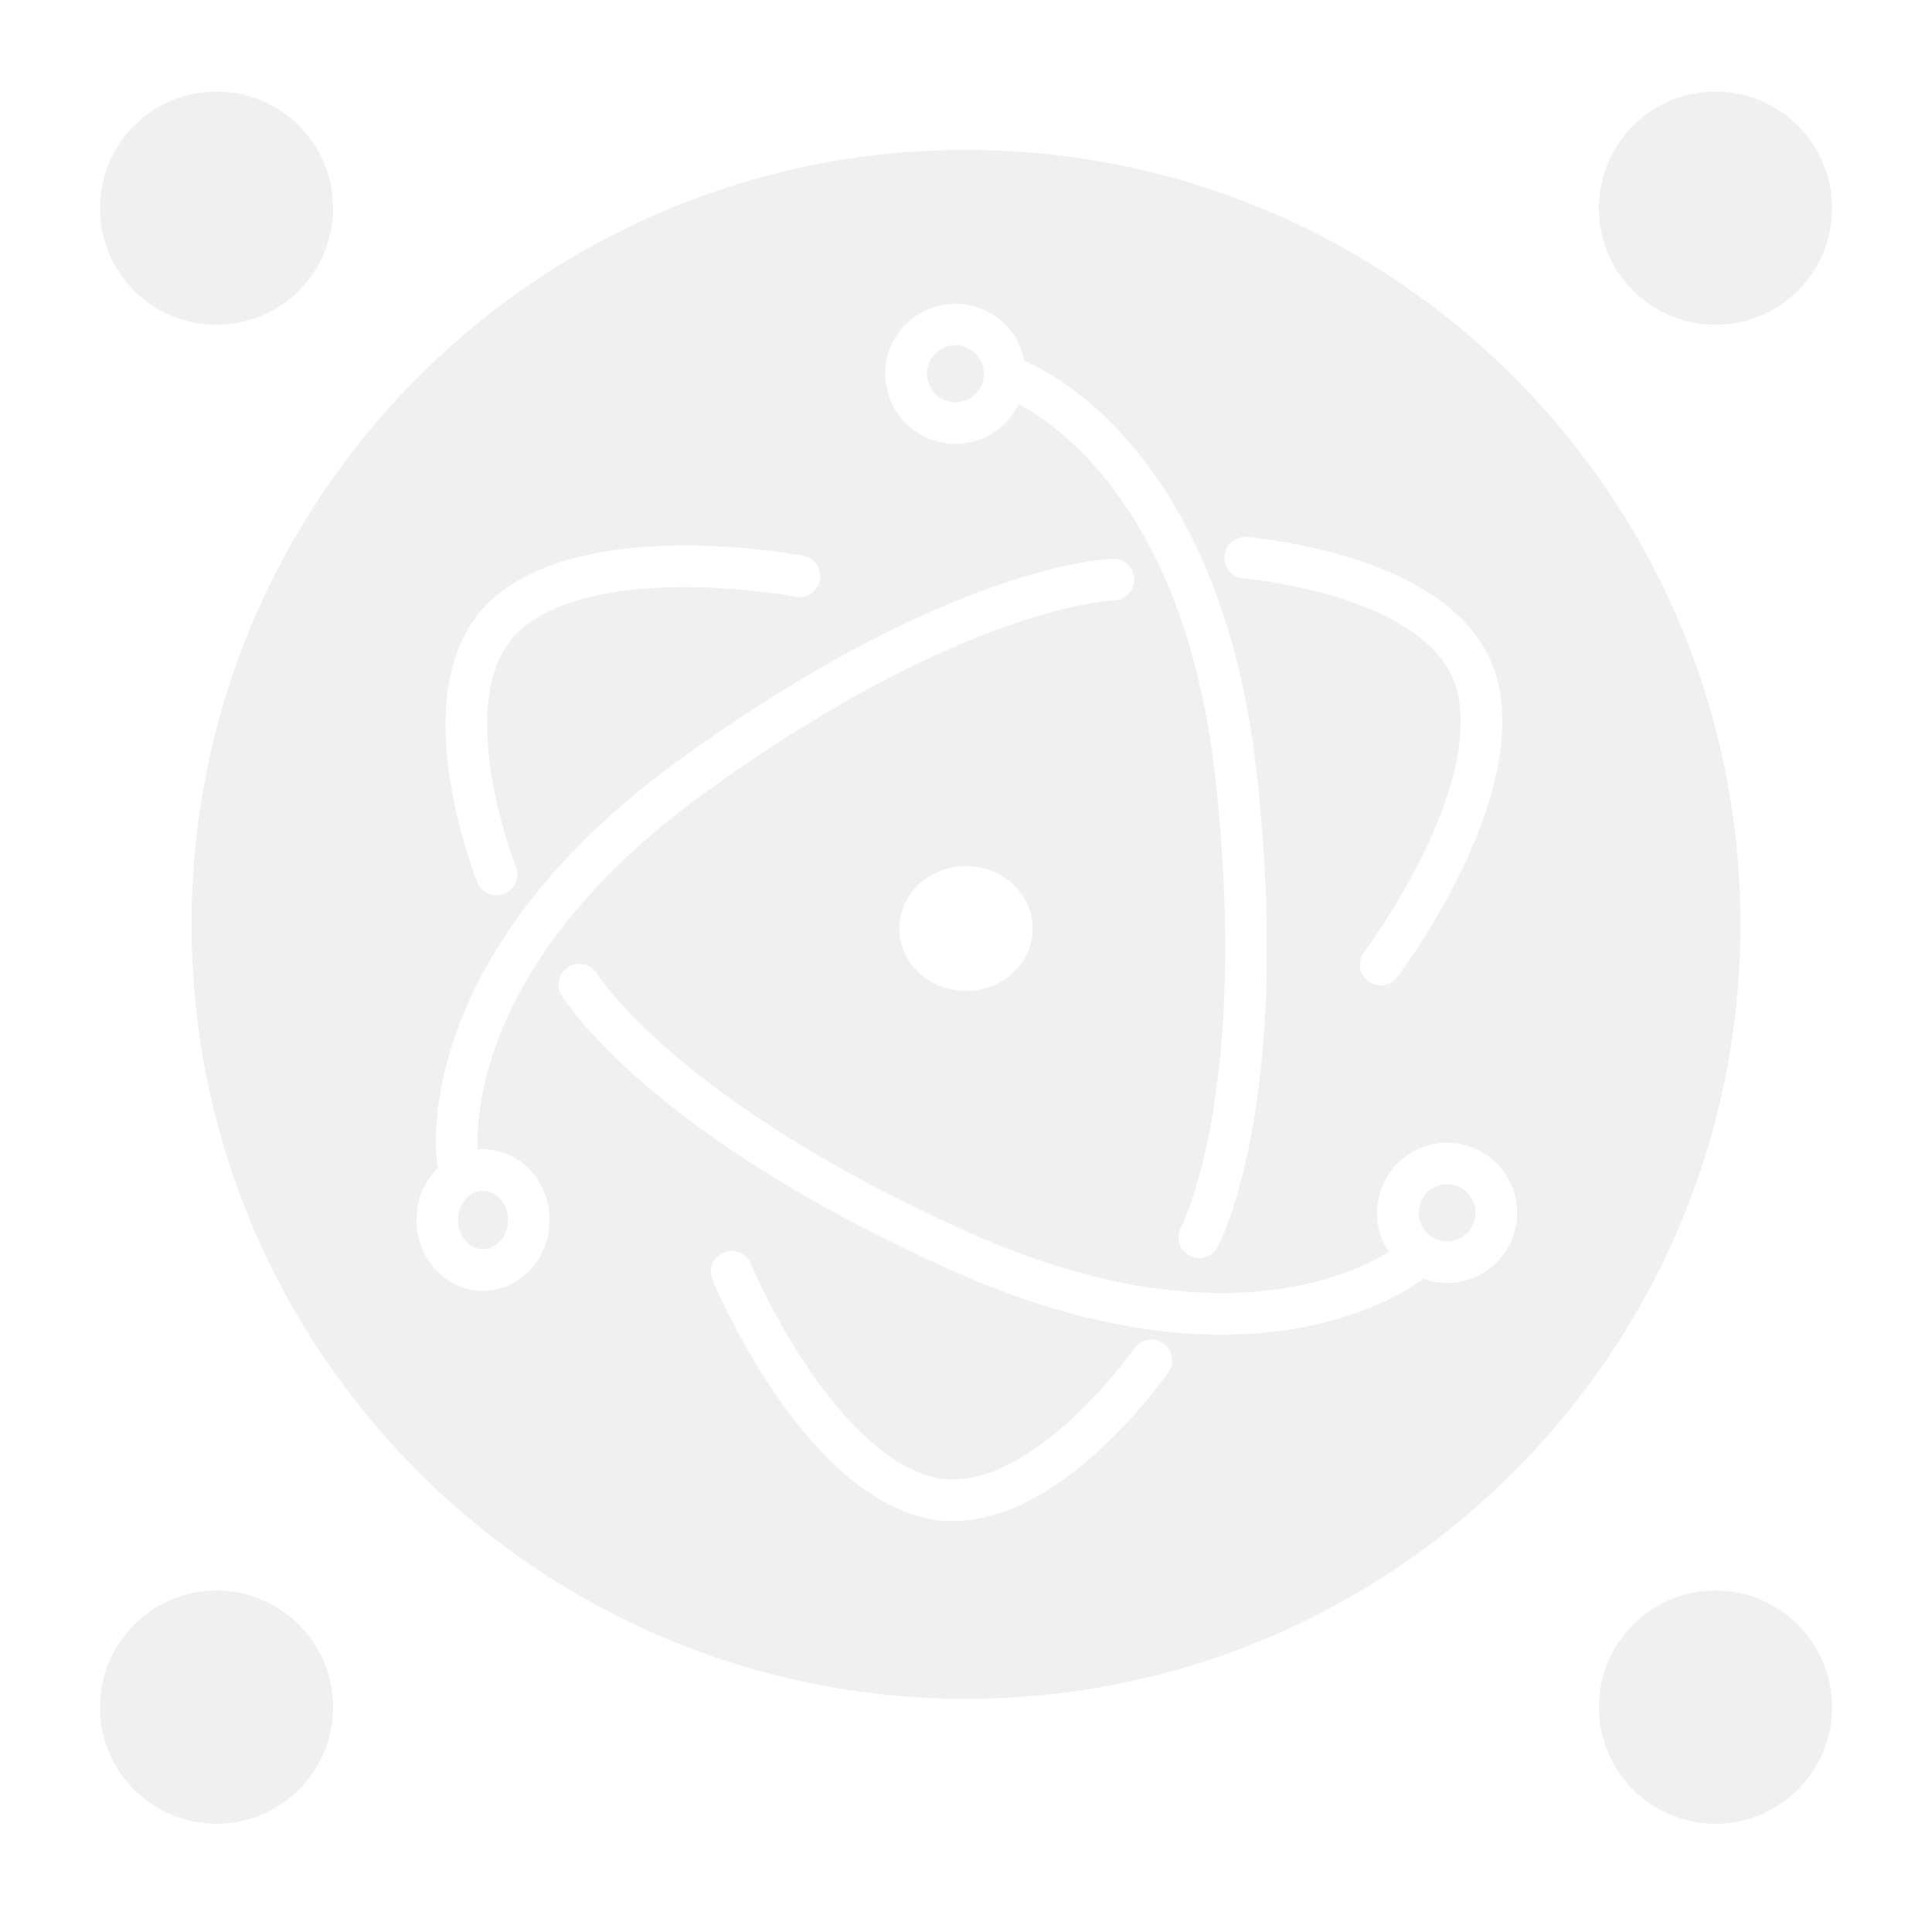
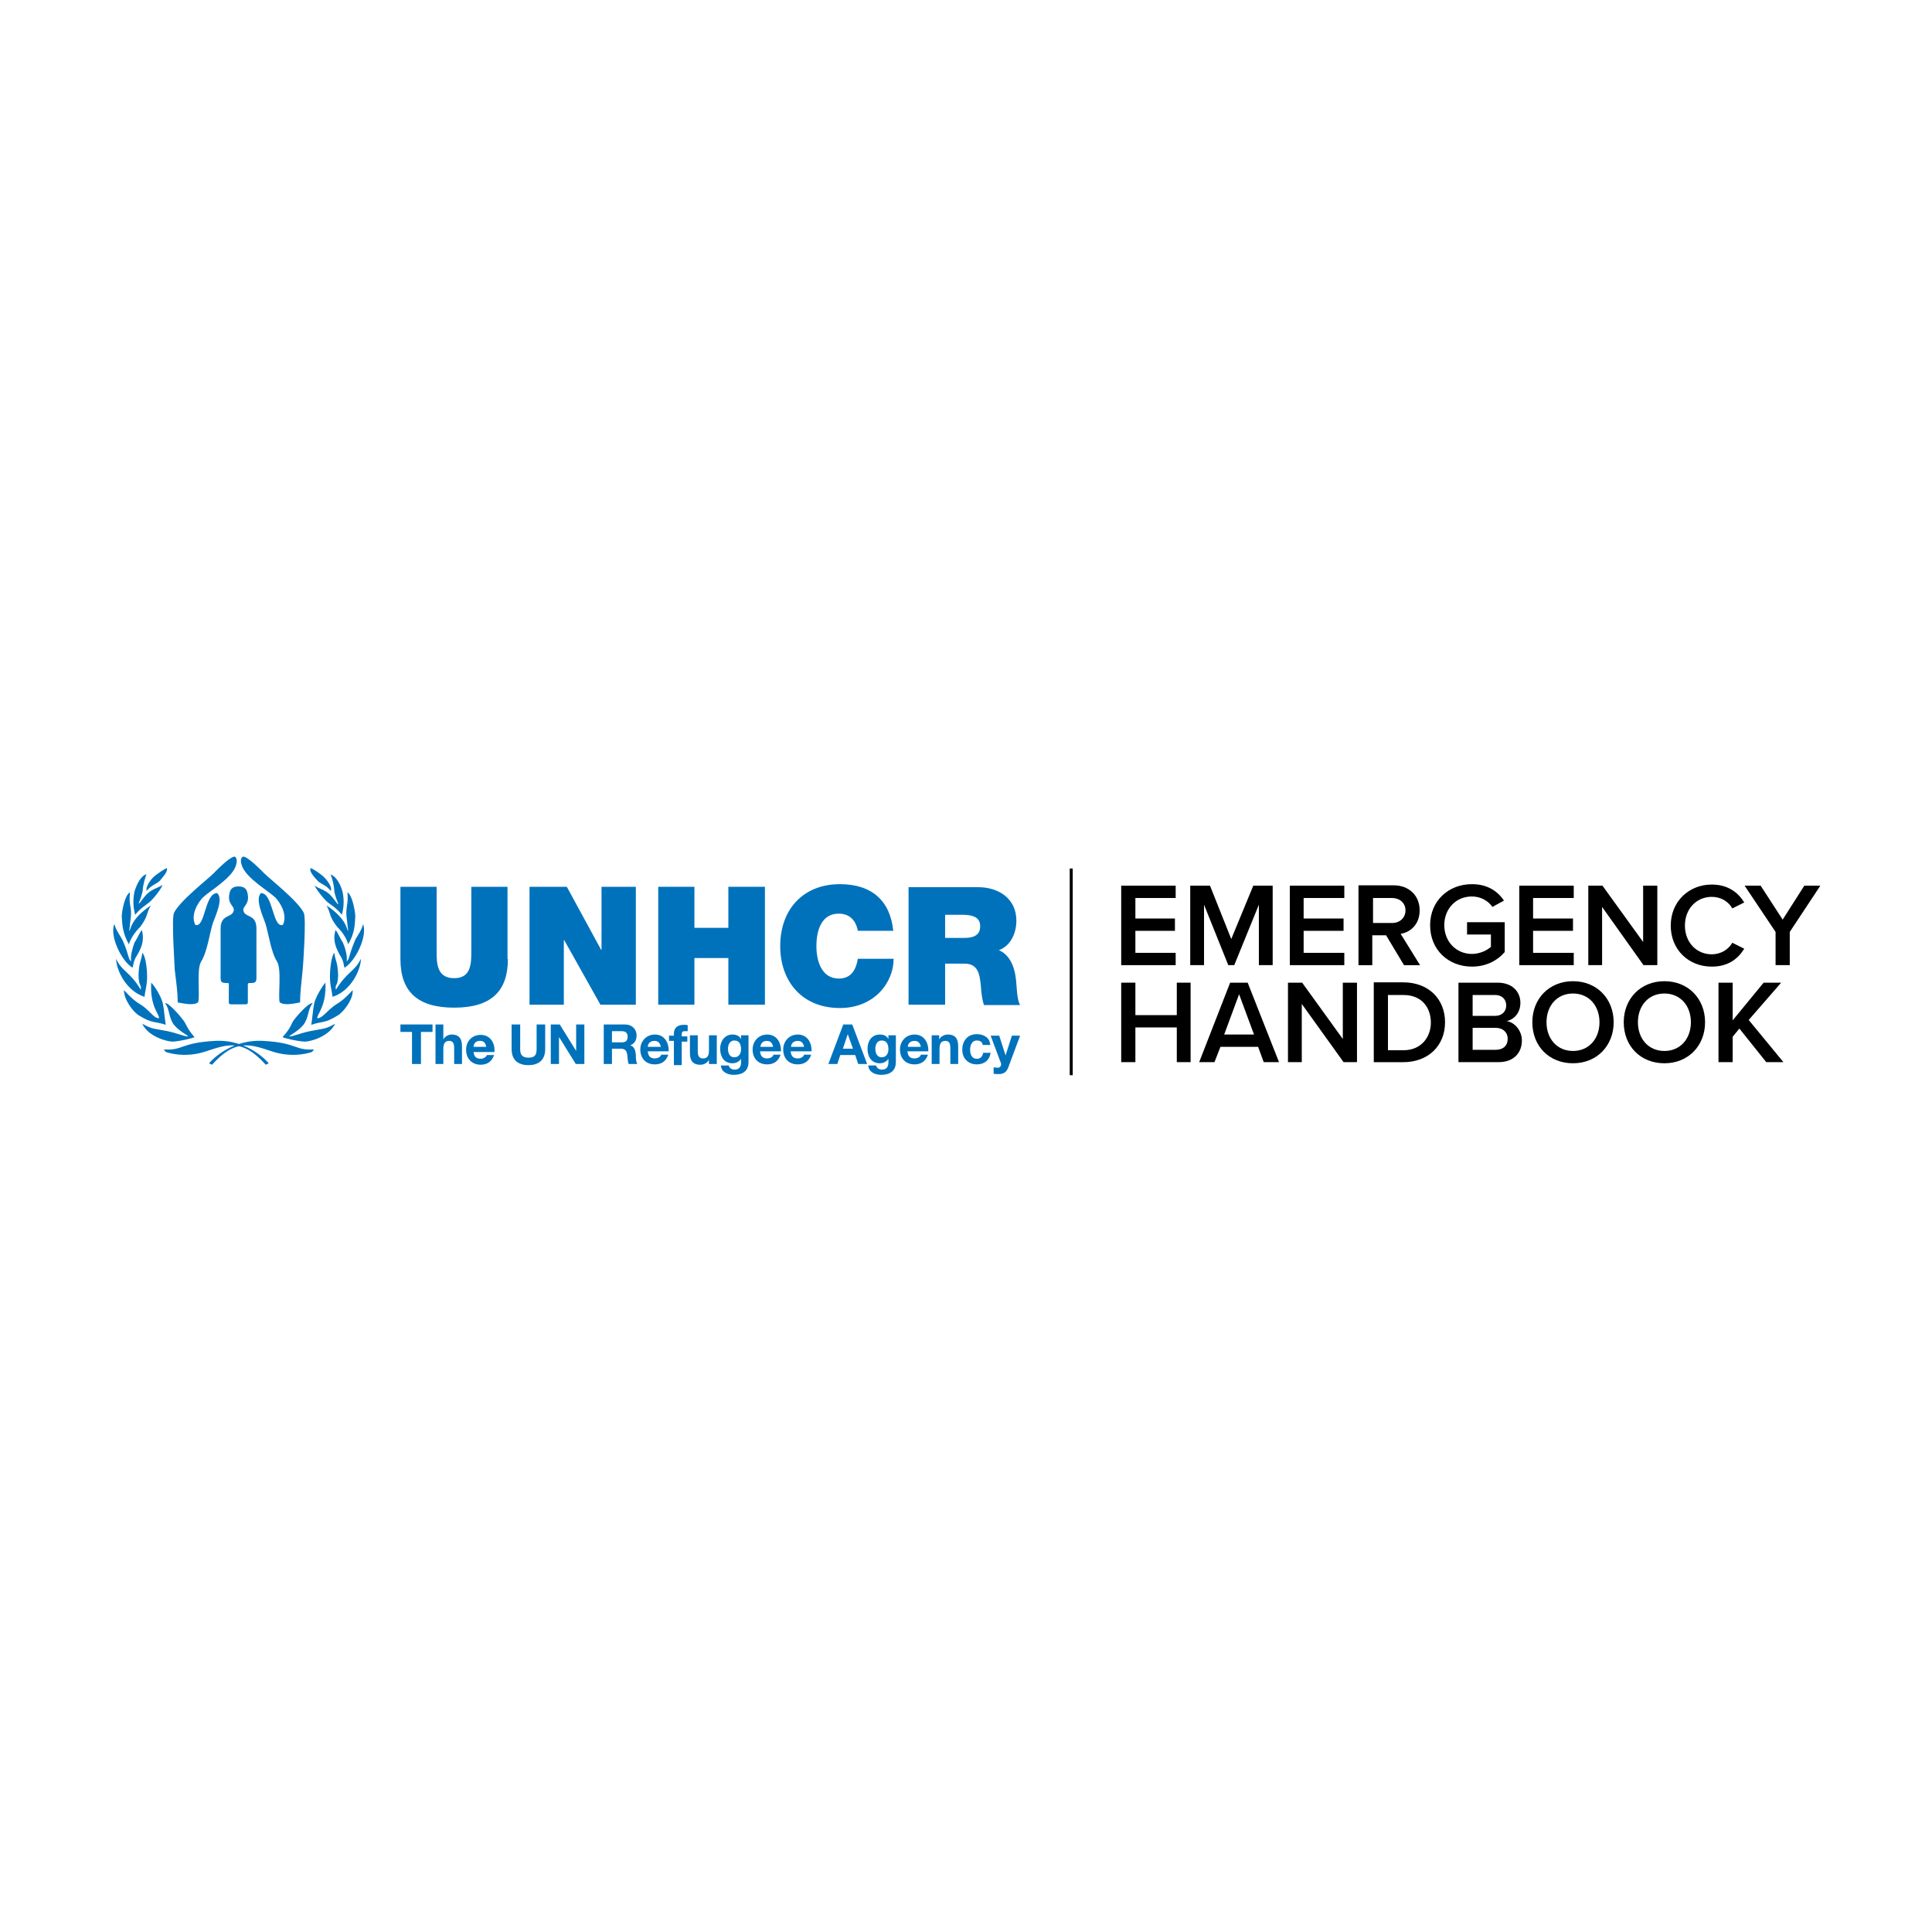
- <svg xmlns="http://www.w3.org/2000/svg" width="232" height="232" viewBox="0 0 232 232" fill="none">
-   <g filter="url(#filter0_b)">
-     <path d="M231.5 1V0.5H231H1H0.5V1V231V231.5H1H231H231.5V231V1ZM40.5 25C40.5 33.008 34.008 39.5 26 39.5C17.992 39.5 11.5 33.008 11.5 25C11.5 16.992 17.992 10.5 26 10.5C34.008 10.5 40.5 16.992 40.5 25ZM220.5 25C220.5 33.008 214.008 39.5 206 39.5C197.992 39.5 191.5 33.008 191.5 25C191.5 16.992 197.992 10.5 206 10.5C214.008 10.5 220.5 16.992 220.5 25ZM40.5 205C40.5 213.008 34.008 219.5 26 219.5C17.992 219.5 11.5 213.008 11.5 205C11.5 196.992 17.992 190.5 26 190.5C34.008 190.5 40.5 196.992 40.5 205ZM220.5 205C220.5 213.008 214.008 219.5 206 219.5C197.992 219.5 191.5 213.008 191.5 205C191.5 196.992 197.992 190.5 206 190.5C214.008 190.5 220.5 196.992 220.5 205ZM209.5 111C209.5 162.639 167.639 204.5 116 204.5C64.361 204.5 22.5 162.639 22.5 111C22.5 59.361 64.361 17.5 116 17.5C167.639 17.5 209.5 59.361 209.5 111Z" fill="white" stroke="white" />
-     <path d="M63.5 146.5C63.5 149.959 60.897 152.5 58 152.5C55.103 152.5 52.5 149.959 52.5 146.5C52.5 143.041 55.103 140.5 58 140.5C60.897 140.5 63.5 143.041 63.5 146.5Z" stroke="white" stroke-width="5" />
-     <path d="M54.986 139.466C54.986 139.466 51.197 116.315 83.187 93.165C115.178 70.014 133.698 69.593 133.698 69.593" stroke="white" stroke-width="5" stroke-linecap="round" />
-     <path d="M178.902 142.686C177.27 139.853 173.652 138.88 170.819 140.512C167.987 142.144 167.014 145.762 168.646 148.595C170.277 151.427 173.896 152.4 176.728 150.768C179.561 149.137 180.534 145.518 178.902 142.686Z" stroke="white" stroke-width="5" />
-     <path d="M169.409 151.555C169.409 151.555 151.24 166.394 115.211 150.232C79.182 134.07 69.572 118.232 69.572 118.232" stroke="white" stroke-width="5" stroke-linecap="round" />
-     <path d="M109.577 41.971C107.966 44.814 108.964 48.426 111.808 50.038C114.651 51.65 118.263 50.651 119.875 47.807C121.487 44.964 120.488 41.352 117.645 39.74C114.801 38.129 111.189 39.127 109.577 41.971Z" stroke="white" stroke-width="5" />
-     <path d="M122.038 45.647C122.038 45.647 144.047 53.767 148.412 93.013C152.778 132.259 144.012 148.579 144.012 148.579" stroke="white" stroke-width="5" stroke-linecap="round" />
-     <path d="M59.633 105C59.633 105 50.437 82.104 61.305 73.362C72.174 64.619 96 69.199 96 69.199" stroke="white" stroke-width="5" stroke-linecap="round" />
-     <path d="M149.532 66.978C149.532 66.978 174.391 68.913 177.477 82.638C180.564 96.363 165.799 115.833 165.799 115.833" stroke="white" stroke-width="5" stroke-linecap="round" />
-     <path d="M138.248 163.363C138.248 163.363 124.023 183.841 110.618 179.573C97.213 175.305 87.866 152.728 87.866 152.728" stroke="white" stroke-width="5" stroke-linecap="round" />
-     <path d="M116 119C120.418 119 124 115.642 124 111.5C124 107.358 120.418 104 116 104C111.582 104 108 107.358 108 111.5C108 115.642 111.582 119 116 119Z" fill="white" />
-   </g>
-   <defs>
-     <filter id="filter0_b" x="-4" y="-4" width="240" height="240" filterUnits="userSpaceOnUse" color-interpolation-filters="sRGB">
-       <feFlood flood-opacity="0" result="BackgroundImageFix" />
-       <feGaussianBlur in="BackgroundImage" stdDeviation="2" />
-       <feComposite in2="SourceAlpha" operator="in" result="effect1_backgroundBlur" />
-       <feBlend mode="normal" in="SourceGraphic" in2="effect1_backgroundBlur" result="shape" />
-     </filter>
-   </defs>
+ <svg xmlns="http://www.w3.org/2000/svg" width="512" height="512" viewBox="0 0 512 512" fill="none">
+   <rect width="512" height="512" fill="white" />
+   <path fill-rule="evenodd" clip-rule="evenodd" d="M65.09 266.152C65.781 266.152 65.683 265.757 65.683 265.065V261.506C65.683 260.813 65.584 260.517 66.078 260.517C67.561 260.517 67.957 260.418 67.957 259.133V246.082C67.957 242.523 65.485 243.116 64.694 241.831C63.705 240.051 66.573 240.051 65.485 236.294C65.188 235.404 64.496 234.91 63.211 234.91C61.926 234.91 61.234 235.404 60.937 236.294C59.849 240.051 62.816 240.051 61.728 241.831C61.036 243.116 58.465 242.523 58.465 246.082V259.133C58.465 260.418 58.861 260.517 60.344 260.517C60.739 260.517 60.64 260.715 60.64 261.506V265.065C60.64 265.757 60.542 266.152 61.234 266.152H65.09Z" fill="#0072BC" />
+   <path fill-rule="evenodd" clip-rule="evenodd" d="M53.719 237.875C52.434 239.26 50.456 242.423 51.742 245.093C54.411 246.081 54.214 236.59 57.575 236.689C59.256 238.271 57.081 242.72 56.389 244.697C55.598 247.169 54.906 252.31 53.324 254.782C52.038 256.858 53.027 263.383 52.533 265.558C51.445 266.646 48.38 265.855 47.095 265.657C47.095 263.087 46.798 261.109 46.304 256.957C46.304 256.166 45.414 243.412 46.106 241.929C47.589 238.765 55.499 232.635 56.586 231.449C57.575 230.46 60.937 227 62.222 227C63.112 227.593 62.617 229.076 62.419 229.669C61.134 232.932 55.598 236.096 53.719 237.875Z" fill="#0072BC" />
+   <path fill-rule="evenodd" clip-rule="evenodd" d="M72.999 237.875C74.284 239.26 76.261 242.423 74.976 245.093C72.207 246.081 72.405 236.59 69.143 236.689C67.561 238.271 69.637 242.72 70.329 244.697C71.12 247.169 71.812 252.31 73.394 254.782C74.679 256.858 73.691 263.383 74.086 265.558C75.272 266.646 78.238 265.855 79.524 265.657C79.524 263.087 79.82 261.109 80.216 256.957C80.315 256.166 81.204 243.412 80.512 241.929C79.029 238.765 71.12 232.635 70.032 231.449C69.044 230.46 65.682 227 64.397 227C63.408 227.593 64.001 229.076 64.199 229.669C65.583 232.932 71.12 236.096 72.999 237.875Z" fill="#0072BC" />
+   <path fill-rule="evenodd" clip-rule="evenodd" d="M39.976 238.767C38.79 239.854 37.504 240.349 35.824 242.425C35.132 239.953 35.329 237.778 35.626 236.295C36.219 234.417 37.208 232.242 38.79 231.648C38.493 232.736 37.9 234.219 37.801 236.196C37.109 238.965 36.713 239.064 36.812 239.459C37.01 239.459 37.9 237.976 38.987 236.888C40.273 235.603 41.953 235.307 43.041 234.516C42.942 235.01 41.953 236.691 39.976 238.767Z" fill="#0072BC" />
+   <path fill-rule="evenodd" clip-rule="evenodd" d="M34.144 250.239C32.562 247.372 32.364 245.196 32.266 242.725C32.364 241.044 33.155 237.089 34.441 236.496C34.045 240.055 35.034 240.352 34.638 243.318C34.638 243.516 34.243 246.581 34.243 246.679C34.737 246.581 34.243 243.812 39.977 239.956C38.692 242.132 39.285 242.824 37.11 245.691C34.441 248.261 34.045 250.832 34.144 250.239Z" fill="#0072BC" />
+   <path fill-rule="evenodd" clip-rule="evenodd" d="M36.418 253.002C35.232 254.781 35.429 255.572 35.133 256.462C32.266 254.781 29.003 248.157 30.288 244.895C31.079 247.366 32.068 247.959 32.859 250.036C34.144 253.101 33.946 254.089 34.737 254.781C34.54 253.199 35.133 251.222 35.627 249.838C36.418 248.652 37.011 247.07 37.605 246.476C38.198 248.849 37.802 250.629 36.418 253.002Z" fill="#0072BC" />
+   <path fill-rule="evenodd" clip-rule="evenodd" d="M38.987 258.638C38.987 261.208 38.493 262.296 38.295 264.174C33.352 262.592 30.781 256.957 30.781 254.09C32.264 257.451 34.439 257.451 37.306 262.296C37.504 260.516 36.812 261.801 36.713 258.44C36.812 254.782 37.504 254.683 37.702 252.508C38.691 253.398 38.987 257.352 38.987 258.638Z" fill="#0072BC" />
+   <path fill-rule="evenodd" clip-rule="evenodd" d="M43.141 265.856C43.536 267.734 43.635 269.909 43.932 271.59C41.065 270.601 40.373 271.293 37.011 269.217C35.429 268.426 32.76 264.867 32.859 262.395C36.22 266.053 36.715 265.658 38.395 267.042C39.878 268.229 41.065 270.008 42.152 269.81C42.251 268.822 39.681 266.647 40.076 260.418C40.768 261.011 42.647 263.878 43.141 265.856Z" fill="#0072BC" />
+   <path fill-rule="evenodd" clip-rule="evenodd" d="M48.677 270.506C49.567 271.792 49.369 272.286 51.544 274.857C50.951 275.153 47.787 275.944 45.711 276.043C44.327 276.043 39.285 274.758 37.703 271.297C40.57 272.879 40.57 272.484 44.426 273.275C47.194 273.868 49.072 274.758 49.863 274.659C49.666 274.263 47.589 273.374 46.106 271.594C44.623 269.617 45.019 267.441 43.734 265.86C44.623 265.563 47.985 269.518 48.677 270.506Z" fill="#0072BC" />
+   <path fill-rule="evenodd" clip-rule="evenodd" d="M86.444 238.766C87.631 239.853 88.916 240.348 90.597 242.424C91.289 239.952 91.091 237.777 90.794 236.393C90.3 234.514 89.213 232.339 87.631 231.746C88.026 232.834 88.52 234.317 88.619 236.393C89.311 239.161 89.707 239.26 89.608 239.656C89.41 239.656 88.52 238.172 87.433 237.085C86.148 235.8 84.467 235.503 83.379 234.712C83.478 235.009 84.467 236.689 86.444 238.766Z" fill="#0072BC" />
+   <path fill-rule="evenodd" clip-rule="evenodd" d="M92.278 250.239C93.959 247.372 94.058 245.196 94.157 242.725C94.058 241.044 93.267 237.089 92.081 236.496C92.377 240.055 91.487 240.352 91.883 243.318C91.883 243.516 92.278 246.581 92.278 246.679C91.784 246.581 92.278 243.812 86.544 239.956C87.73 242.132 87.137 242.824 89.411 245.691C92.081 248.261 92.377 250.832 92.278 250.239Z" fill="#0072BC" />
+   <path fill-rule="evenodd" clip-rule="evenodd" d="M90.004 253.002C91.19 254.781 90.993 255.572 91.289 256.462C94.156 254.781 97.419 248.256 96.233 244.895C95.541 247.366 94.453 247.959 93.761 250.036C92.476 253.101 92.673 254.089 91.882 254.781C92.08 253.199 91.487 251.222 90.894 249.838C90.103 248.652 89.51 247.07 88.916 246.476C88.224 248.849 88.719 250.629 90.004 253.002Z" fill="#0072BC" />
+   <path fill-rule="evenodd" clip-rule="evenodd" d="M87.433 258.638C87.433 261.208 87.927 262.296 88.125 264.174C93.068 262.592 95.639 256.957 95.639 254.09C94.057 257.451 91.981 257.451 89.014 262.296C88.718 260.516 89.509 261.801 89.608 258.44C89.509 254.782 88.817 254.683 88.619 252.508C87.729 253.398 87.433 257.352 87.433 258.638Z" fill="#0072BC" />
+   <path fill-rule="evenodd" clip-rule="evenodd" d="M83.28 265.856C82.885 267.734 82.786 269.909 82.489 271.59C85.258 270.601 85.95 271.293 89.311 269.217C90.893 268.426 93.661 264.867 93.464 262.395C90.102 266.053 89.509 265.658 87.927 267.042C86.444 268.229 85.159 270.008 84.071 269.81C83.972 268.822 86.543 266.647 86.246 260.418C85.653 261.011 83.775 263.878 83.28 265.856Z" fill="#0072BC" />
+   <path fill-rule="evenodd" clip-rule="evenodd" d="M77.746 270.506C76.955 271.792 77.152 272.286 74.878 274.857C75.472 275.153 78.635 275.944 80.811 276.043C82.195 276.043 87.138 274.758 88.819 271.297C85.952 272.879 85.952 272.484 82.096 273.275C79.328 273.868 77.449 274.758 76.658 274.659C76.856 274.263 78.932 273.374 80.415 271.594C81.898 269.617 81.503 267.441 82.887 265.86C81.799 265.563 78.438 269.518 77.746 270.506Z" fill="#0072BC" />
+   <path fill-rule="evenodd" clip-rule="evenodd" d="M56.192 282.171L55.401 281.776C55.401 281.776 60.641 275.349 69.737 275.844C78.734 276.338 78.14 278.414 82.985 278.117C83.479 278.117 82.59 278.81 82.59 278.81C82.59 278.81 77.844 280.589 72.011 278.612C66.079 276.634 62.322 275.349 56.192 282.171Z" fill="#0072BC" />
+   <path fill-rule="evenodd" clip-rule="evenodd" d="M70.428 282.171L71.219 281.776C71.219 281.776 65.979 275.349 56.982 275.844C47.886 276.338 48.479 278.414 43.635 278.117C43.141 278.117 44.03 278.81 44.03 278.81C44.03 278.81 48.776 280.589 54.609 278.612C60.541 276.634 64.298 275.349 70.428 282.171Z" fill="#0072BC" />
+   <path fill-rule="evenodd" clip-rule="evenodd" d="M134.594 254.188C134.594 262.888 129.947 267.041 120.357 267.041C110.766 267.041 106.12 262.888 106.12 254.188V235.008H115.71V252.013C115.71 255.177 115.71 259.23 120.357 259.23C124.904 259.23 124.904 255.276 124.904 252.013V235.008H134.495V254.188H134.594Z" fill="#0072BC" />
+   <path fill-rule="evenodd" clip-rule="evenodd" d="M140.327 235.008H150.213L159.309 251.716H159.408V235.008H168.504V266.25H159.112L149.521 249.146H149.422V266.25H140.327V235.008Z" fill="#0072BC" />
+   <path fill-rule="evenodd" clip-rule="evenodd" d="M174.437 235.008H184.027V245.883H193.024V235.008H202.713V266.25H193.024V253.892H184.027V266.25H174.437V235.008Z" fill="#0072BC" />
+   <path fill-rule="evenodd" clip-rule="evenodd" d="M227.331 246.671C227.133 245.485 226.244 242.123 222.289 242.123C217.741 242.123 216.357 246.473 216.357 250.725C216.357 254.877 217.84 259.326 222.289 259.326C225.551 259.326 226.837 257.052 227.331 254.086H236.822C236.822 260.414 231.681 267.137 222.585 267.137C212.501 267.137 206.767 260.018 206.767 250.725C206.767 240.838 212.995 234.312 222.585 234.312C231.187 234.312 235.933 238.86 236.724 246.671H227.331Z" fill="#0072BC" />
+   <path fill-rule="evenodd" clip-rule="evenodd" d="M240.876 266.253H250.466V255.377H255.607C259.364 255.377 259.661 258.442 259.958 261.507C260.057 263.089 260.254 264.77 260.749 266.352H270.339C269.449 264.869 269.449 261.21 269.251 259.629C268.856 255.773 267.274 252.807 264.703 251.818C267.867 250.632 269.35 247.27 269.35 244.007C269.35 238.075 264.604 235.109 259.167 235.109H240.777V266.253H240.876ZM250.466 242.426H255.014C258.672 242.426 259.76 243.612 259.76 245.49C259.76 248.259 257.288 248.555 255.509 248.555H250.466V242.426Z" fill="#0072BC" />
+   <path fill-rule="evenodd" clip-rule="evenodd" d="M109.185 273.47H106.12V271.492H114.622V273.47H111.557V281.972H109.185V273.47Z" fill="#0072BC" />
+   <path fill-rule="evenodd" clip-rule="evenodd" d="M115.413 271.492H117.489V275.447C117.984 274.557 118.972 274.162 119.664 274.162C121.839 274.162 122.433 275.447 122.433 277.325V281.972H120.356V277.721C120.356 276.436 119.961 275.842 119.071 275.842C117.984 275.842 117.489 276.436 117.489 278.017V281.972H115.413V271.492Z" fill="#0072BC" />
+   <path fill-rule="evenodd" clip-rule="evenodd" d="M128.858 277.418C128.661 276.33 128.166 275.836 127.178 275.836C125.892 275.836 125.497 276.824 125.497 277.418H128.858ZM125.497 278.703C125.596 279.988 126.189 280.581 127.375 280.581C128.166 280.581 128.858 280.087 129.056 279.593H130.935C130.341 281.372 129.056 282.163 127.375 282.163C125.003 282.163 123.52 280.483 123.52 278.209C123.52 275.935 125.101 274.254 127.375 274.254C129.946 274.254 131.231 276.429 131.033 278.802H125.497V278.703Z" fill="#0072BC" />
+   <path fill-rule="evenodd" clip-rule="evenodd" d="M144.48 278.017C144.48 280.885 142.799 282.269 140.031 282.269C137.262 282.269 135.582 280.885 135.582 278.017V271.492H137.855V278.017C137.855 279.204 138.152 280.291 140.031 280.291C141.711 280.291 142.206 279.599 142.206 278.017V271.492H144.48V278.017Z" fill="#0072BC" />
+   <path fill-rule="evenodd" clip-rule="evenodd" d="M145.962 271.492H148.335L152.685 278.512V271.492H154.86V281.972H152.587L148.236 274.953H148.137V281.972H145.962V271.492Z" fill="#0072BC" />
+   <path fill-rule="evenodd" clip-rule="evenodd" d="M159.903 281.972H162.177V277.919H164.451C165.638 277.919 166.033 278.413 166.231 279.5C166.33 280.291 166.33 281.379 166.626 281.972H168.9C168.505 281.379 168.505 280.193 168.505 279.5C168.406 278.413 168.109 277.325 167.022 277.029C168.208 276.534 168.703 275.645 168.703 274.359C168.703 272.777 167.516 271.492 165.638 271.492H160.002V281.972H159.903ZM162.177 273.272H164.748C165.737 273.272 166.33 273.667 166.33 274.755C166.33 275.842 165.737 276.238 164.748 276.238H162.177V273.272Z" fill="#0072BC" />
+   <path fill-rule="evenodd" clip-rule="evenodd" d="M177.204 278.712C177.303 276.339 176.117 274.164 173.546 274.164C171.272 274.164 169.69 275.944 169.69 278.119C169.69 280.492 171.173 282.073 173.546 282.073C175.227 282.073 176.512 281.283 177.106 279.503H175.227C175.128 279.997 174.436 280.492 173.546 280.492C172.36 280.492 171.767 279.898 171.668 278.613H177.204V278.712ZM171.668 277.427C171.668 276.833 172.063 275.845 173.447 275.845C174.436 275.845 174.93 276.438 175.128 277.427H171.668Z" fill="#0072BC" />
+   <path fill-rule="evenodd" clip-rule="evenodd" d="M178.491 275.841H177.304V274.457H178.589V273.864C178.589 272.579 179.38 271.59 181.16 271.59C181.556 271.59 181.951 271.59 182.248 271.689V273.271C182.05 273.271 181.753 273.271 181.457 273.271C180.863 273.271 180.666 273.468 180.666 274.16V274.655H182.149V276.039H180.666V282.268H178.589V275.841H178.491Z" fill="#0072BC" />
+   <path fill-rule="evenodd" clip-rule="evenodd" d="M189.86 281.972H187.883V280.885C187.388 281.774 186.4 282.17 185.609 282.17C183.434 282.17 182.84 280.885 182.84 279.006V274.359H184.917V278.611C184.917 279.896 185.312 280.489 186.301 280.489C187.388 280.489 187.883 279.896 187.883 278.314V274.359H189.959V281.972H189.86Z" fill="#0072BC" />
+   <path fill-rule="evenodd" clip-rule="evenodd" d="M198.363 274.362H196.385V275.35C195.891 274.461 195.1 274.164 194.111 274.164C192.035 274.164 190.849 275.944 190.849 277.921C190.849 279.997 191.837 281.777 194.111 281.777C195.001 281.777 195.891 281.381 196.385 280.59V281.579C196.385 282.667 195.891 283.458 194.704 283.458C194.012 283.458 193.32 283.161 193.123 282.37H191.046C191.145 284.15 192.925 284.842 194.408 284.842C197.868 284.842 198.363 282.766 198.363 281.48V274.362ZM194.606 280.195C193.32 280.195 192.925 279.009 192.925 277.921C192.925 276.833 193.419 275.746 194.606 275.746C195.99 275.746 196.385 276.833 196.385 278.119C196.385 279.206 195.792 280.195 194.606 280.195Z" fill="#0072BC" />
+   <path fill-rule="evenodd" clip-rule="evenodd" d="M206.965 278.712C207.063 276.339 205.877 274.164 203.307 274.164C201.033 274.164 199.451 275.944 199.451 278.119C199.451 280.492 200.934 282.073 203.307 282.073C204.987 282.073 206.273 281.283 206.866 279.503H204.987C204.888 279.997 204.196 280.492 203.307 280.492C202.12 280.492 201.527 279.898 201.428 278.613H206.965V278.712ZM201.527 277.427C201.527 276.833 201.922 275.845 203.208 275.845C204.196 275.845 204.691 276.438 204.888 277.427H201.527Z" fill="#0072BC" />
+   <path fill-rule="evenodd" clip-rule="evenodd" d="M215.072 278.712C215.17 276.339 213.984 274.164 211.413 274.164C209.139 274.164 207.558 275.944 207.558 278.119C207.558 280.492 209.041 282.073 211.413 282.073C213.094 282.073 214.379 281.283 214.973 279.503H213.094C212.995 279.997 212.303 280.492 211.413 280.492C210.227 280.492 209.634 279.898 209.535 278.613H215.072V278.712ZM209.634 277.427C209.634 276.833 210.029 275.845 211.413 275.845C212.402 275.845 212.896 276.438 213.094 277.427H209.634Z" fill="#0072BC" />
+   <path fill-rule="evenodd" clip-rule="evenodd" d="M219.521 281.972H221.893L222.684 279.599H226.639L227.43 281.972H229.803L225.848 271.492H223.475L219.521 281.972ZM224.662 274.063L226.046 277.919H223.376L224.662 274.063Z" fill="#0072BC" />
+   <path fill-rule="evenodd" clip-rule="evenodd" d="M237.415 274.362H235.438V275.35C234.944 274.461 234.153 274.164 233.164 274.164C230.989 274.164 229.901 275.944 229.901 277.921C229.901 279.997 230.89 281.777 233.164 281.777C234.054 281.777 234.944 281.381 235.438 280.59V281.579C235.438 282.667 234.944 283.458 233.757 283.458C233.065 283.458 232.373 283.161 232.175 282.37H230.099C230.198 284.15 231.978 284.842 233.461 284.842C236.921 284.842 237.415 282.766 237.415 281.48V274.362ZM233.658 280.195C232.373 280.195 231.978 279.009 231.978 277.921C231.978 276.833 232.472 275.746 233.658 275.746C235.042 275.746 235.438 276.833 235.438 278.119C235.438 279.206 234.845 280.195 233.658 280.195Z" fill="#0072BC" />
+   <path fill-rule="evenodd" clip-rule="evenodd" d="M246.017 278.712C246.116 276.339 244.93 274.164 242.359 274.164C240.085 274.164 238.503 275.944 238.503 278.119C238.503 280.492 239.986 282.073 242.359 282.073C244.04 282.073 245.325 281.283 245.918 279.503H244.04C243.941 279.997 243.249 280.492 242.359 280.492C241.173 280.492 240.58 279.898 240.481 278.613H246.017V278.712ZM240.58 277.427C240.58 276.833 240.975 275.845 242.359 275.845C243.348 275.845 243.842 276.438 244.04 277.427H240.58Z" fill="#0072BC" />
+   <path fill-rule="evenodd" clip-rule="evenodd" d="M246.907 274.362H248.885V275.449C249.379 274.56 250.368 274.164 251.159 274.164C253.334 274.164 253.927 275.449 253.927 277.328V281.975H251.851V277.723C251.851 276.438 251.455 275.845 250.565 275.845C249.478 275.845 248.983 276.438 248.983 278.02V281.975H246.907V274.362Z" fill="#0072BC" />
+   <path fill-rule="evenodd" clip-rule="evenodd" d="M260.451 277.029C260.353 276.139 259.759 275.743 258.87 275.743C257.485 275.743 257.09 277.127 257.09 278.215C257.09 279.302 257.485 280.588 258.87 280.588C259.858 280.588 260.353 279.995 260.55 279.006H262.528C262.231 280.983 260.847 282.071 258.87 282.071C256.596 282.071 255.014 280.489 255.014 278.215C255.014 275.842 256.398 274.062 258.87 274.062C260.649 274.062 262.33 274.952 262.429 276.93H260.451V277.029Z" fill="#0072BC" />
+   <path fill-rule="evenodd" clip-rule="evenodd" d="M267.176 282.964C266.681 284.15 265.989 284.644 264.605 284.644C264.21 284.644 263.715 284.644 263.32 284.545V282.865C263.715 282.865 264.111 282.964 264.506 282.964C265.198 282.865 265.495 282.173 265.198 281.579L262.529 274.461H264.803L266.484 279.701L268.164 274.461H270.339L267.176 282.964Z" fill="#0072BC" />
+   <path d="M284.279 230.168H283.488V284.941H284.279V230.168Z" fill="black" />
+   <path d="M297.132 255.774H311.566V252.511H300.889V246.678H311.369V243.415H300.889V237.977H311.566V234.715H297.132V255.774Z" fill="black" />
+   <path d="M333.614 255.774H337.272V234.715H332.131L326.298 248.853L320.662 234.715H315.422V255.774H319.08V239.757L325.507 255.774H327.089L333.614 239.757V255.774Z" fill="black" />
+   <path d="M341.82 255.774H356.255V252.511H345.478V246.678H356.057V243.415H345.478V237.977H356.255V234.715H341.82V255.774Z" fill="black" />
+   <path d="M372.074 255.775H376.325L371.184 247.47C373.754 247.075 376.226 244.998 376.226 241.241C376.226 237.385 373.458 234.617 369.305 234.617H360.012V255.775H363.67V247.865H367.328L372.074 255.775ZM372.469 241.241C372.469 243.219 370.986 244.603 368.91 244.603H363.868V237.979H368.91C370.887 237.979 372.469 239.264 372.469 241.241Z" fill="black" />
+   <path d="M378.994 245.188C378.994 251.812 383.938 256.162 390.067 256.162C393.725 256.162 396.691 254.679 398.768 252.306V244.397H388.782V247.66H395.11V250.922C394.121 251.812 392.242 252.801 390.067 252.801C385.915 252.801 382.751 249.538 382.751 245.188C382.751 240.838 385.816 237.575 390.067 237.575C392.44 237.575 394.418 238.762 395.505 240.343L398.57 238.663C396.889 236.191 394.22 234.312 390.067 234.312C383.938 234.312 378.994 238.663 378.994 245.188Z" fill="black" />
+   <path d="M402.625 255.774H417.059V252.511H406.283V246.678H416.861V243.415H406.283V237.977H417.059V234.715H402.625V255.774Z" fill="black" />
+   <path d="M435.547 255.774H439.206V234.715H435.449V249.644L424.672 234.715H420.915V255.774H424.573V240.35L435.547 255.774Z" fill="black" />
+   <path d="M453.64 256.165C458.089 256.165 460.66 253.99 462.242 251.419L459.078 249.837C458.089 251.617 456.013 252.902 453.64 252.902C449.587 252.902 446.522 249.739 446.522 245.29C446.522 240.84 449.587 237.677 453.64 237.677C456.112 237.677 458.089 238.962 459.078 240.742L462.242 239.16C460.66 236.589 457.99 234.414 453.64 234.414C447.609 234.414 442.765 238.863 442.765 245.29C442.765 251.716 447.51 256.165 453.64 256.165Z" fill="black" />
+   <path d="M470.546 255.774H474.303V246.974L482.41 234.715H478.159L472.424 243.712L466.591 234.715H462.34L470.546 246.974V255.774Z" fill="black" />
+   <path d="M311.863 281.477H315.521V260.418H311.863V269.019H300.889V260.418H297.132V281.477H300.889V272.282H311.863V281.477Z" fill="black" />
+   <path d="M334.899 281.477H338.952L330.647 260.418H326L317.794 281.477H321.848L323.43 277.423H333.416L334.899 281.477ZM328.373 263.483L332.328 274.161H324.419L328.373 263.483Z" fill="black" />
+   <path d="M356.057 281.477H359.616V260.418H355.859V275.347L345.083 260.418H341.326V281.477H344.984V266.053L356.057 281.477Z" fill="black" />
+   <path d="M364.066 281.486H371.876C378.501 281.486 382.95 277.136 382.95 270.907C382.95 264.678 378.501 260.328 371.876 260.328H364.066V281.486ZM367.823 278.223V263.69H371.975C376.721 263.69 379.193 266.952 379.193 271.006C379.193 274.961 376.523 278.322 371.975 278.322H367.823V278.223Z" fill="black" />
+   <path d="M386.508 281.477H397.186C401.14 281.477 403.315 279.005 403.315 275.742C403.315 273.172 401.437 270.898 399.262 270.601C401.239 270.206 402.92 268.426 402.92 265.757C402.92 262.791 400.745 260.418 396.889 260.418H386.508V281.477ZM390.265 269.118V263.681H396.197C398.075 263.681 399.163 264.867 399.163 266.449C399.163 268.031 398.075 269.217 396.197 269.217H390.265V269.118ZM390.265 278.214V272.381H396.296C398.372 272.381 399.558 273.666 399.558 275.248C399.558 277.127 398.372 278.214 396.296 278.214H390.265Z" fill="black" />
+   <path d="M406.084 270.903C406.084 277.23 410.533 281.778 416.861 281.778C423.188 281.778 427.637 277.131 427.637 270.903C427.637 264.674 423.188 260.027 416.861 260.027C410.533 260.027 406.084 264.674 406.084 270.903ZM423.88 270.903C423.88 275.253 421.112 278.516 416.861 278.516C412.609 278.516 409.841 275.253 409.841 270.903C409.841 266.553 412.609 263.29 416.861 263.29C421.112 263.29 423.88 266.553 423.88 270.903Z" fill="black" />
+   <path d="M430.308 270.903C430.308 277.23 434.757 281.778 441.084 281.778C447.412 281.778 451.861 277.131 451.861 270.903C451.861 264.674 447.412 260.027 441.084 260.027C434.757 260.027 430.308 264.674 430.308 270.903ZM448.104 270.903C448.104 275.253 445.335 278.516 441.084 278.516C436.833 278.516 434.065 275.253 434.065 270.903C434.065 266.553 436.833 263.29 441.084 263.29C445.335 263.29 448.104 266.553 448.104 270.903Z" fill="black" />
+   <path d="M468.072 281.477H472.62L463.425 270.305L472.027 260.418H467.38L459.174 270.404V260.418H455.417V281.477H459.174V274.754L460.954 272.579L468.072 281.477Z" fill="black" />
+   <path fill-rule="evenodd" clip-rule="evenodd" d="M42.252 233.527C41.461 234.219 39.879 234.713 38.89 236.097C38.495 235.306 39.582 233.428 40.867 232.241C41.856 231.451 43.735 230.165 44.229 230.066C44.526 231.055 43.042 232.538 42.252 233.527Z" fill="#0072BC" />
+   <path fill-rule="evenodd" clip-rule="evenodd" d="M84.27 233.527C84.962 234.219 86.544 234.614 87.632 236.097C88.126 235.306 86.939 233.428 85.654 232.241C84.764 231.451 82.886 230.165 82.293 230.066C81.897 231.055 83.38 232.538 84.27 233.527Z" fill="#0072BC" />
</svg>
